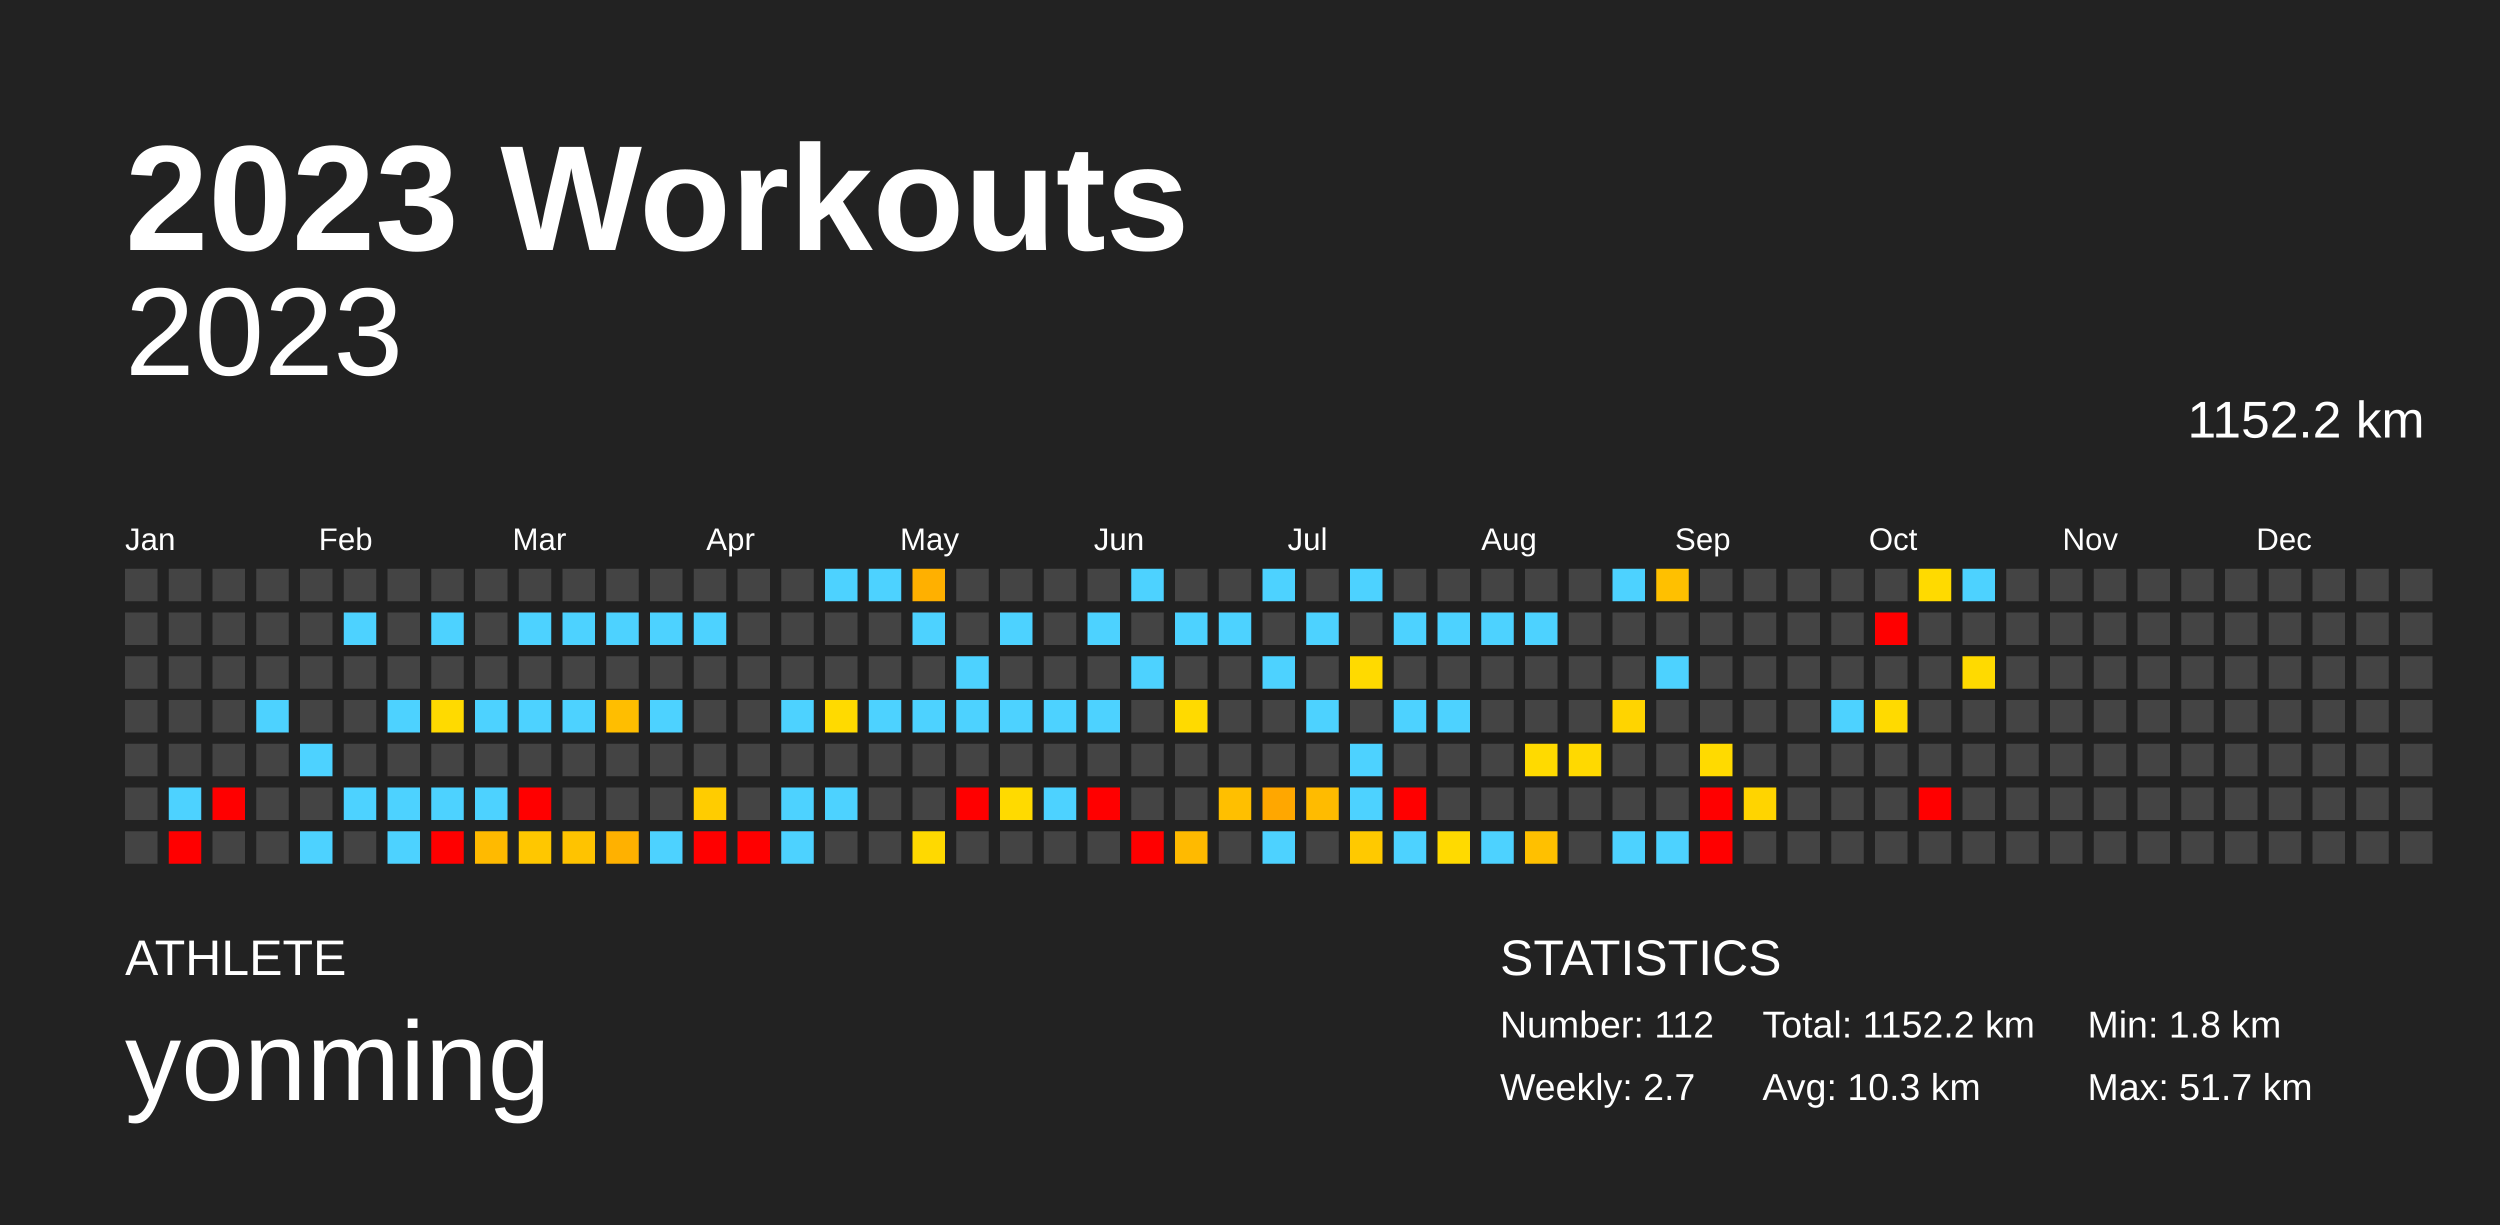
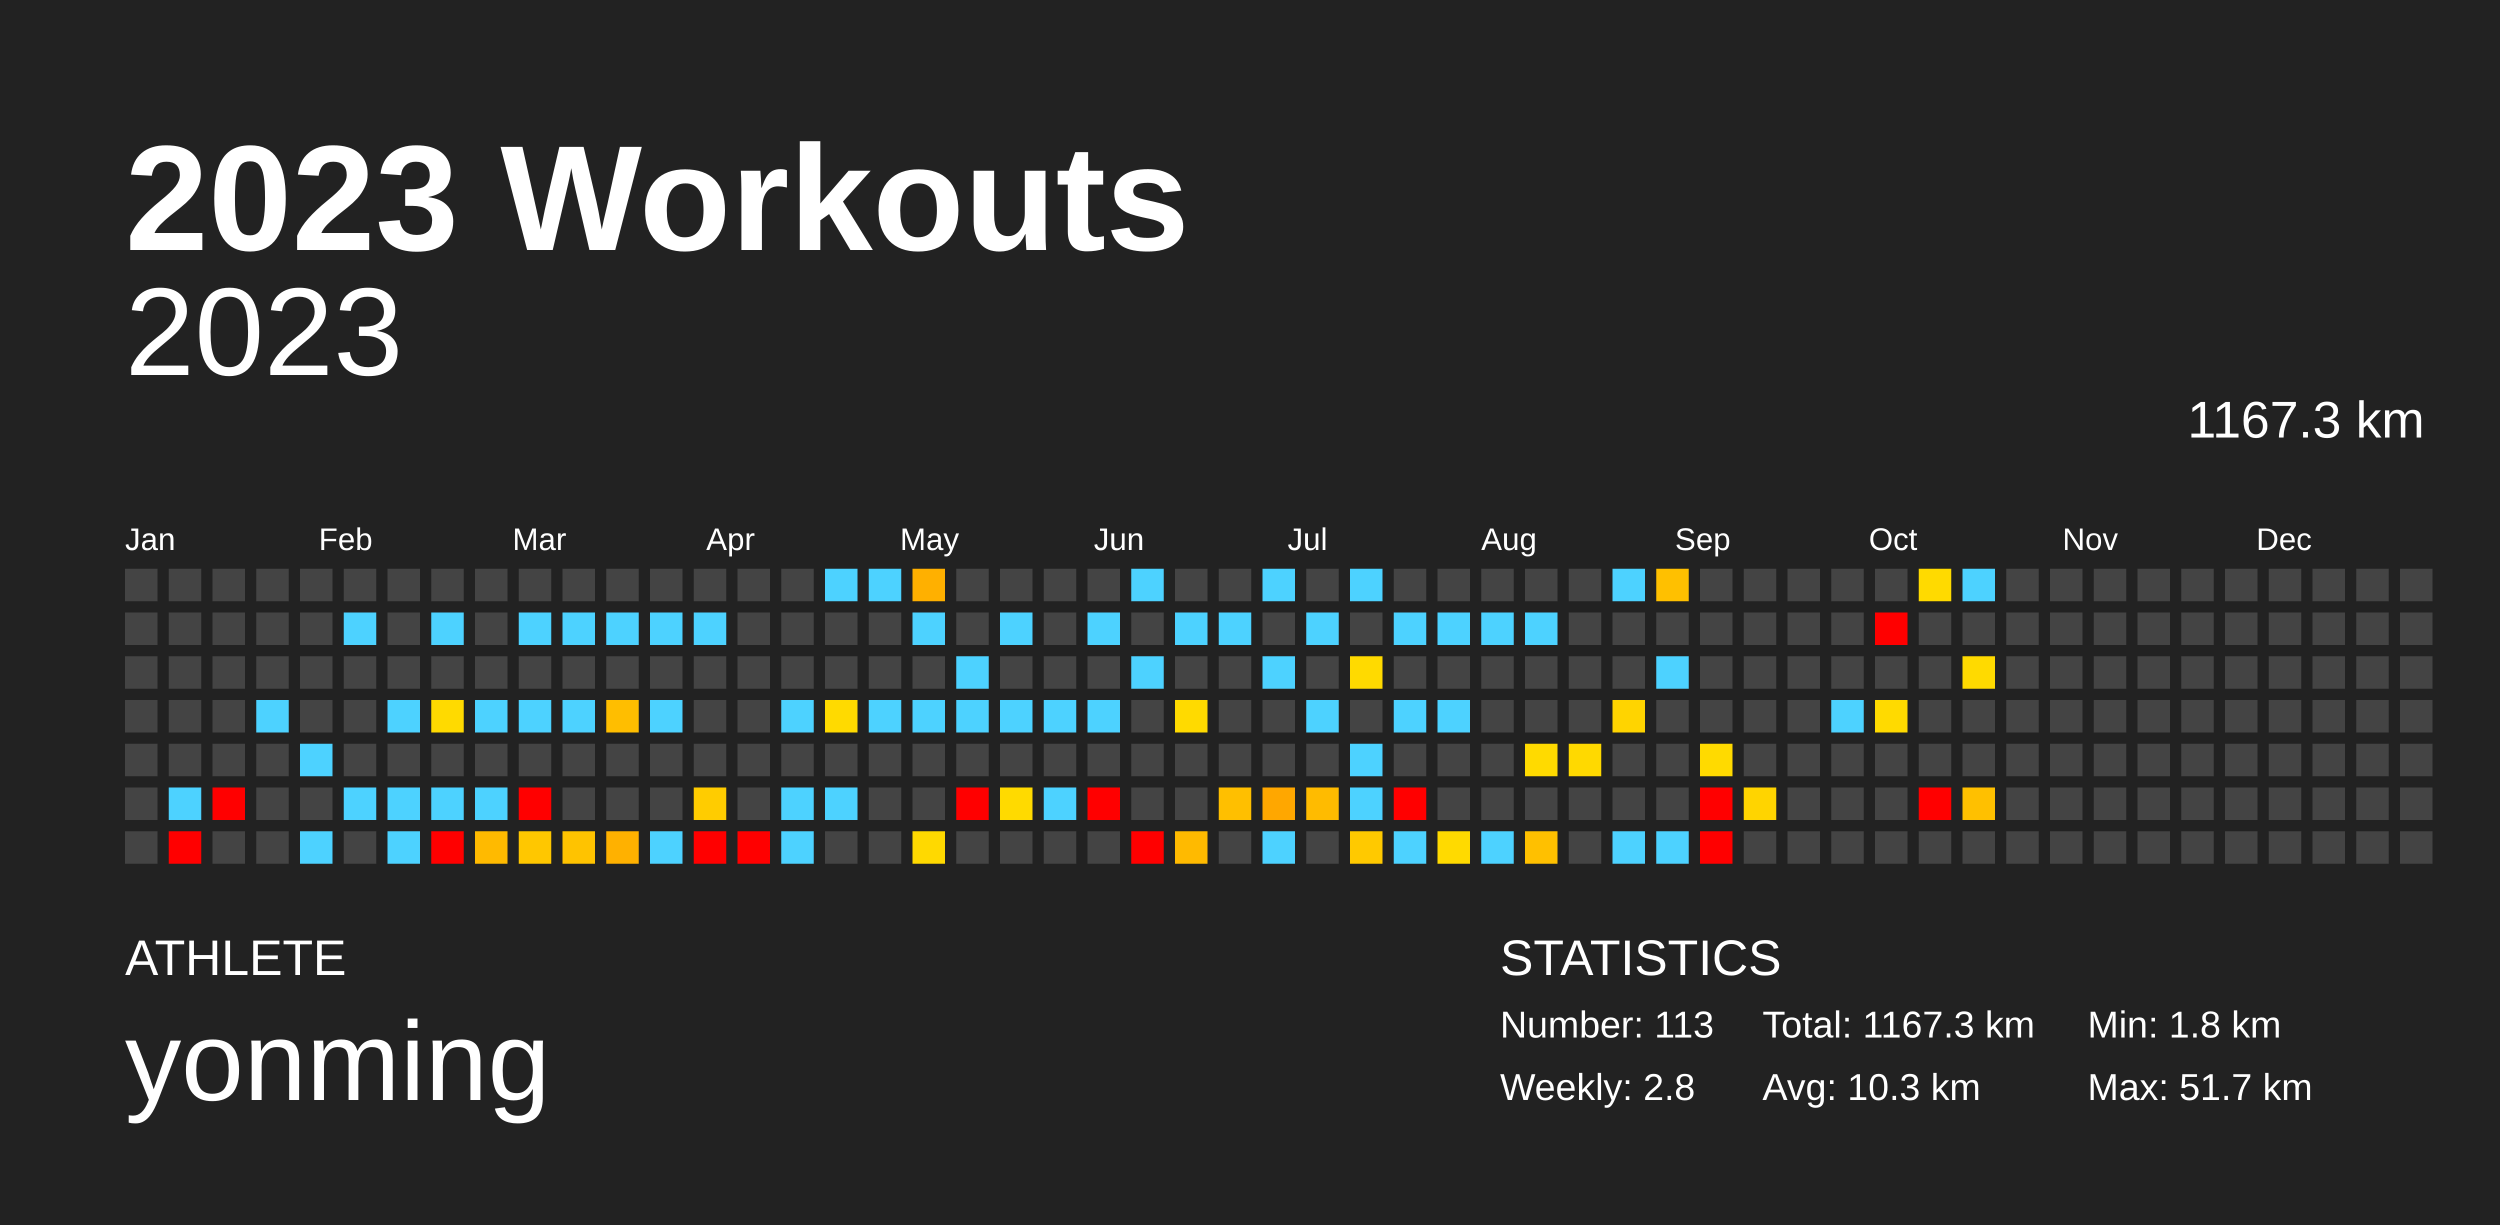
<svg xmlns="http://www.w3.org/2000/svg" baseProfile="full" height="98mm" version="1.1" viewBox="0,0,200,98" width="200mm">
  <defs />
  <rect fill="#222222" height="98" width="200" x="0" y="0" />
  <text fill="#FFFFFF" style="font-size:12px; font-family:Arial; font-weight:bold;" x="10" y="20">2023 Workouts</text>
  <text fill="#FFFFFF" style="font-size:4px; font-family:Arial" x="10" y="78">ATHLETE</text>
  <text fill="#FFFFFF" style="font-size:9px; font-family:Arial" x="10" y="88">yonming</text>
  <text fill="#FFFFFF" style="font-size:4px; font-family:Arial" x="120" y="78">STATISTICS</text>
-   <text fill="#FFFFFF" style="font-size:3px; font-family:Arial" x="120" y="83">Number: 112</text>
-   <text fill="#FFFFFF" style="font-size:3px; font-family:Arial" x="120" y="88">Weekly: 2.7</text>
-   <text fill="#FFFFFF" style="font-size:3px; font-family:Arial" x="141" y="83">Total: 1152.2 km</text>
+   <text fill="#FFFFFF" style="font-size:3px; font-family:Arial" x="120" y="83">Number: 113</text>
+   <text fill="#FFFFFF" style="font-size:3px; font-family:Arial" x="120" y="88">Weekly: 2.8</text>
+   <text fill="#FFFFFF" style="font-size:3px; font-family:Arial" x="141" y="83">Total: 1167.3 km</text>
  <text fill="#FFFFFF" style="font-size:3px; font-family:Arial" x="141" y="88">Avg: 10.3 km</text>
  <text fill="#FFFFFF" style="font-size:3px; font-family:Arial" x="167" y="83">Min: 1.8 km</text>
  <text fill="#FFFFFF" style="font-size:3px; font-family:Arial" x="167" y="88">Max: 51.7 km</text>
  <text alignment-baseline="hanging" fill="#FFFFFF" style="font-size:10.0px; font-family:Arial;" x="10" y="30">2023</text>
-   <text alignment-baseline="hanging" fill="#FFFFFF" style="font-size:4.125px; font-family:Arial;" x="175" y="35">1152.2 km</text>
+   <text alignment-baseline="hanging" fill="#FFFFFF" style="font-size:4.125px; font-family:Arial;" x="175" y="35">1167.3 km</text>
  <text fill="#FFFFFF" style="font-size:2.5px; font-family:Arial" x="10.0" y="44">Jan</text>
  <text fill="#FFFFFF" style="font-size:2.5px; font-family:Arial" x="25.5" y="44">Feb</text>
  <text fill="#FFFFFF" style="font-size:2.5px; font-family:Arial" x="41.0" y="44">Mar</text>
  <text fill="#FFFFFF" style="font-size:2.5px; font-family:Arial" x="56.5" y="44">Apr</text>
  <text fill="#FFFFFF" style="font-size:2.5px; font-family:Arial" x="72.0" y="44">May</text>
  <text fill="#FFFFFF" style="font-size:2.5px; font-family:Arial" x="87.5" y="44">Jun</text>
  <text fill="#FFFFFF" style="font-size:2.5px; font-family:Arial" x="103.0" y="44">Jul</text>
  <text fill="#FFFFFF" style="font-size:2.5px; font-family:Arial" x="118.5" y="44">Aug</text>
  <text fill="#FFFFFF" style="font-size:2.5px; font-family:Arial" x="134.0" y="44">Sep</text>
  <text fill="#FFFFFF" style="font-size:2.5px; font-family:Arial" x="149.5" y="44">Oct</text>
  <text fill="#FFFFFF" style="font-size:2.5px; font-family:Arial" x="165.0" y="44">Nov</text>
  <text fill="#FFFFFF" style="font-size:2.5px; font-family:Arial" x="180.5" y="44">Dec</text>
  <rect fill="#444444" height="2.6" width="2.6" x="10.0" y="45.5" />
  <rect fill="#444444" height="2.6" width="2.6" x="10.0" y="49.0" />
  <rect fill="#444444" height="2.6" width="2.6" x="10.0" y="52.5" />
  <rect fill="#444444" height="2.6" width="2.6" x="10.0" y="56.0" />
  <rect fill="#444444" height="2.6" width="2.6" x="10.0" y="59.5" />
  <rect fill="#444444" height="2.6" width="2.6" x="10.0" y="63.0" />
  <rect fill="#444444" height="2.6" width="2.6" x="10.0" y="66.5" />
  <rect fill="#444444" height="2.6" width="2.6" x="13.5" y="45.5" />
  <rect fill="#444444" height="2.6" width="2.6" x="13.5" y="49.0" />
  <rect fill="#444444" height="2.6" width="2.6" x="13.5" y="52.5" />
  <rect fill="#444444" height="2.6" width="2.6" x="13.5" y="56.0" />
  <rect fill="#444444" height="2.6" width="2.6" x="13.5" y="59.5" />
  <rect fill="#4dd2ff" height="2.6" width="2.6" x="13.5" y="63.0" />
  <rect fill="red" height="2.6" width="2.6" x="13.5" y="66.5" />
  <rect fill="#444444" height="2.6" width="2.6" x="17.0" y="45.5" />
  <rect fill="#444444" height="2.6" width="2.6" x="17.0" y="49.0" />
  <rect fill="#444444" height="2.6" width="2.6" x="17.0" y="52.5" />
  <rect fill="#444444" height="2.6" width="2.6" x="17.0" y="56.0" />
  <rect fill="#444444" height="2.6" width="2.6" x="17.0" y="59.5" />
  <rect fill="red" height="2.6" width="2.6" x="17.0" y="63.0" />
  <rect fill="#444444" height="2.6" width="2.6" x="17.0" y="66.5" />
  <rect fill="#444444" height="2.6" width="2.6" x="20.5" y="45.5" />
  <rect fill="#444444" height="2.6" width="2.6" x="20.5" y="49.0" />
  <rect fill="#444444" height="2.6" width="2.6" x="20.5" y="52.5" />
  <rect fill="#4dd2ff" height="2.6" width="2.6" x="20.5" y="56.0" />
  <rect fill="#444444" height="2.6" width="2.6" x="20.5" y="59.5" />
  <rect fill="#444444" height="2.6" width="2.6" x="20.5" y="63.0" />
  <rect fill="#444444" height="2.6" width="2.6" x="20.5" y="66.5" />
  <rect fill="#444444" height="2.6" width="2.6" x="24.0" y="45.5" />
  <rect fill="#444444" height="2.6" width="2.6" x="24.0" y="49.0" />
  <rect fill="#444444" height="2.6" width="2.6" x="24.0" y="52.5" />
  <rect fill="#444444" height="2.6" width="2.6" x="24.0" y="56.0" />
  <rect fill="#4dd2ff" height="2.6" width="2.6" x="24.0" y="59.5" />
  <rect fill="#444444" height="2.6" width="2.6" x="24.0" y="63.0" />
  <rect fill="#4dd2ff" height="2.6" width="2.6" x="24.0" y="66.5" />
  <rect fill="#444444" height="2.6" width="2.6" x="27.5" y="45.5" />
  <rect fill="#4dd2ff" height="2.6" width="2.6" x="27.5" y="49.0" />
  <rect fill="#444444" height="2.6" width="2.6" x="27.5" y="52.5" />
  <rect fill="#444444" height="2.6" width="2.6" x="27.5" y="56.0" />
  <rect fill="#444444" height="2.6" width="2.6" x="27.5" y="59.5" />
  <rect fill="#4dd2ff" height="2.6" width="2.6" x="27.5" y="63.0" />
  <rect fill="#444444" height="2.6" width="2.6" x="27.5" y="66.5" />
  <rect fill="#444444" height="2.6" width="2.6" x="31.0" y="45.5" />
  <rect fill="#444444" height="2.6" width="2.6" x="31.0" y="49.0" />
  <rect fill="#444444" height="2.6" width="2.6" x="31.0" y="52.5" />
  <rect fill="#4dd2ff" height="2.6" width="2.6" x="31.0" y="56.0" />
  <rect fill="#444444" height="2.6" width="2.6" x="31.0" y="59.5" />
  <rect fill="#4dd2ff" height="2.6" width="2.6" x="31.0" y="63.0" />
  <rect fill="#4dd2ff" height="2.6" width="2.6" x="31.0" y="66.5" />
  <rect fill="#444444" height="2.6" width="2.6" x="34.5" y="45.5" />
  <rect fill="#4dd2ff" height="2.6" width="2.6" x="34.5" y="49.0" />
  <rect fill="#444444" height="2.6" width="2.6" x="34.5" y="52.5" />
  <rect fill="#ffda00" height="2.6" width="2.6" x="34.5" y="56.0" />
  <rect fill="#444444" height="2.6" width="2.6" x="34.5" y="59.5" />
  <rect fill="#4dd2ff" height="2.6" width="2.6" x="34.5" y="63.0" />
  <rect fill="red" height="2.6" width="2.6" x="34.5" y="66.5" />
  <rect fill="#444444" height="2.6" width="2.6" x="38.0" y="45.5" />
  <rect fill="#444444" height="2.6" width="2.6" x="38.0" y="49.0" />
  <rect fill="#444444" height="2.6" width="2.6" x="38.0" y="52.5" />
  <rect fill="#4dd2ff" height="2.6" width="2.6" x="38.0" y="56.0" />
  <rect fill="#444444" height="2.6" width="2.6" x="38.0" y="59.5" />
  <rect fill="#4dd2ff" height="2.6" width="2.6" x="38.0" y="63.0" />
  <rect fill="#ffba00" height="2.6" width="2.6" x="38.0" y="66.5" />
  <rect fill="#444444" height="2.6" width="2.6" x="41.5" y="45.5" />
  <rect fill="#4dd2ff" height="2.6" width="2.6" x="41.5" y="49.0" />
  <rect fill="#444444" height="2.6" width="2.6" x="41.5" y="52.5" />
  <rect fill="#4dd2ff" height="2.6" width="2.6" x="41.5" y="56.0" />
  <rect fill="#444444" height="2.6" width="2.6" x="41.5" y="59.5" />
  <rect fill="red" height="2.6" width="2.6" x="41.5" y="63.0" />
  <rect fill="#ffc700" height="2.6" width="2.6" x="41.5" y="66.5" />
  <rect fill="#444444" height="2.6" width="2.6" x="45.0" y="45.5" />
  <rect fill="#4dd2ff" height="2.6" width="2.6" x="45.0" y="49.0" />
  <rect fill="#444444" height="2.6" width="2.6" x="45.0" y="52.5" />
  <rect fill="#4dd2ff" height="2.6" width="2.6" x="45.0" y="56.0" />
  <rect fill="#444444" height="2.6" width="2.6" x="45.0" y="59.5" />
  <rect fill="#444444" height="2.6" width="2.6" x="45.0" y="63.0" />
  <rect fill="#ffc300" height="2.6" width="2.6" x="45.0" y="66.5" />
  <rect fill="#444444" height="2.6" width="2.6" x="48.5" y="45.5" />
  <rect fill="#4dd2ff" height="2.6" width="2.6" x="48.5" y="49.0" />
  <rect fill="#444444" height="2.6" width="2.6" x="48.5" y="52.5" />
  <rect fill="#ffbe00" height="2.6" width="2.6" x="48.5" y="56.0" />
  <rect fill="#444444" height="2.6" width="2.6" x="48.5" y="59.5" />
  <rect fill="#444444" height="2.6" width="2.6" x="48.5" y="63.0" />
  <rect fill="#ffb100" height="2.6" width="2.6" x="48.5" y="66.5" />
  <rect fill="#444444" height="2.6" width="2.6" x="52.0" y="45.5" />
  <rect fill="#4dd2ff" height="2.6" width="2.6" x="52.0" y="49.0" />
  <rect fill="#444444" height="2.6" width="2.6" x="52.0" y="52.5" />
  <rect fill="#4dd2ff" height="2.6" width="2.6" x="52.0" y="56.0" />
  <rect fill="#444444" height="2.6" width="2.6" x="52.0" y="59.5" />
  <rect fill="#444444" height="2.6" width="2.6" x="52.0" y="63.0" />
  <rect fill="#4dd2ff" height="2.6" width="2.6" x="52.0" y="66.5" />
  <rect fill="#444444" height="2.6" width="2.6" x="55.5" y="45.5" />
  <rect fill="#4dd2ff" height="2.6" width="2.6" x="55.5" y="49.0" />
  <rect fill="#444444" height="2.6" width="2.6" x="55.5" y="52.5" />
  <rect fill="#444444" height="2.6" width="2.6" x="55.5" y="56.0" />
  <rect fill="#444444" height="2.6" width="2.6" x="55.5" y="59.5" />
  <rect fill="#ffcc00" height="2.6" width="2.6" x="55.5" y="63.0" />
  <rect fill="red" height="2.6" width="2.6" x="55.5" y="66.5" />
  <rect fill="#444444" height="2.6" width="2.6" x="59.0" y="45.5" />
  <rect fill="#444444" height="2.6" width="2.6" x="59.0" y="49.0" />
  <rect fill="#444444" height="2.6" width="2.6" x="59.0" y="52.5" />
  <rect fill="#444444" height="2.6" width="2.6" x="59.0" y="56.0" />
  <rect fill="#444444" height="2.6" width="2.6" x="59.0" y="59.5" />
  <rect fill="#444444" height="2.6" width="2.6" x="59.0" y="63.0" />
  <rect fill="red" height="2.6" width="2.6" x="59.0" y="66.5" />
  <rect fill="#444444" height="2.6" width="2.6" x="62.5" y="45.5" />
  <rect fill="#444444" height="2.6" width="2.6" x="62.5" y="49.0" />
  <rect fill="#444444" height="2.6" width="2.6" x="62.5" y="52.5" />
  <rect fill="#4dd2ff" height="2.6" width="2.6" x="62.5" y="56.0" />
  <rect fill="#444444" height="2.6" width="2.6" x="62.5" y="59.5" />
  <rect fill="#4dd2ff" height="2.6" width="2.6" x="62.5" y="63.0" />
  <rect fill="#4dd2ff" height="2.6" width="2.6" x="62.5" y="66.5" />
  <rect fill="#4dd2ff" height="2.6" width="2.6" x="66.0" y="45.5" />
  <rect fill="#444444" height="2.6" width="2.6" x="66.0" y="49.0" />
  <rect fill="#444444" height="2.6" width="2.6" x="66.0" y="52.5" />
  <rect fill="#ffda00" height="2.6" width="2.6" x="66.0" y="56.0" />
  <rect fill="#444444" height="2.6" width="2.6" x="66.0" y="59.5" />
  <rect fill="#4dd2ff" height="2.6" width="2.6" x="66.0" y="63.0" />
  <rect fill="#444444" height="2.6" width="2.6" x="66.0" y="66.5" />
  <rect fill="#4dd2ff" height="2.6" width="2.6" x="69.5" y="45.5" />
  <rect fill="#444444" height="2.6" width="2.6" x="69.5" y="49.0" />
  <rect fill="#444444" height="2.6" width="2.6" x="69.5" y="52.5" />
  <rect fill="#4dd2ff" height="2.6" width="2.6" x="69.5" y="56.0" />
  <rect fill="#444444" height="2.6" width="2.6" x="69.5" y="59.5" />
  <rect fill="#444444" height="2.6" width="2.6" x="69.5" y="63.0" />
  <rect fill="#444444" height="2.6" width="2.6" x="69.5" y="66.5" />
  <rect fill="#ffb000" height="2.6" width="2.6" x="73.0" y="45.5" />
  <rect fill="#4dd2ff" height="2.6" width="2.6" x="73.0" y="49.0" />
  <rect fill="#444444" height="2.6" width="2.6" x="73.0" y="52.5" />
  <rect fill="#4dd2ff" height="2.6" width="2.6" x="73.0" y="56.0" />
  <rect fill="#444444" height="2.6" width="2.6" x="73.0" y="59.5" />
  <rect fill="#444444" height="2.6" width="2.6" x="73.0" y="63.0" />
  <rect fill="#ffd900" height="2.6" width="2.6" x="73.0" y="66.5" />
  <rect fill="#444444" height="2.6" width="2.6" x="76.5" y="45.5" />
  <rect fill="#444444" height="2.6" width="2.6" x="76.5" y="49.0" />
  <rect fill="#4dd2ff" height="2.6" width="2.6" x="76.5" y="52.5" />
  <rect fill="#4dd2ff" height="2.6" width="2.6" x="76.5" y="56.0" />
  <rect fill="#444444" height="2.6" width="2.6" x="76.5" y="59.5" />
  <rect fill="red" height="2.6" width="2.6" x="76.5" y="63.0" />
  <rect fill="#444444" height="2.6" width="2.6" x="76.5" y="66.5" />
  <rect fill="#444444" height="2.6" width="2.6" x="80.0" y="45.5" />
  <rect fill="#4dd2ff" height="2.6" width="2.6" x="80.0" y="49.0" />
  <rect fill="#444444" height="2.6" width="2.6" x="80.0" y="52.5" />
  <rect fill="#4dd2ff" height="2.6" width="2.6" x="80.0" y="56.0" />
  <rect fill="#444444" height="2.6" width="2.6" x="80.0" y="59.5" />
  <rect fill="#ffda00" height="2.6" width="2.6" x="80.0" y="63.0" />
  <rect fill="#444444" height="2.6" width="2.6" x="80.0" y="66.5" />
  <rect fill="#444444" height="2.6" width="2.6" x="83.5" y="45.5" />
  <rect fill="#444444" height="2.6" width="2.6" x="83.5" y="49.0" />
  <rect fill="#444444" height="2.6" width="2.6" x="83.5" y="52.5" />
  <rect fill="#4dd2ff" height="2.6" width="2.6" x="83.5" y="56.0" />
  <rect fill="#444444" height="2.6" width="2.6" x="83.5" y="59.5" />
  <rect fill="#4dd2ff" height="2.6" width="2.6" x="83.5" y="63.0" />
  <rect fill="#444444" height="2.6" width="2.6" x="83.5" y="66.5" />
  <rect fill="#444444" height="2.6" width="2.6" x="87.0" y="45.5" />
  <rect fill="#4dd2ff" height="2.6" width="2.6" x="87.0" y="49.0" />
  <rect fill="#444444" height="2.6" width="2.6" x="87.0" y="52.5" />
  <rect fill="#4dd2ff" height="2.6" width="2.6" x="87.0" y="56.0" />
  <rect fill="#444444" height="2.6" width="2.6" x="87.0" y="59.5" />
  <rect fill="red" height="2.6" width="2.6" x="87.0" y="63.0" />
  <rect fill="#444444" height="2.6" width="2.6" x="87.0" y="66.5" />
  <rect fill="#4dd2ff" height="2.6" width="2.6" x="90.5" y="45.5" />
  <rect fill="#444444" height="2.6" width="2.6" x="90.5" y="49.0" />
  <rect fill="#4dd2ff" height="2.6" width="2.6" x="90.5" y="52.5" />
  <rect fill="#444444" height="2.6" width="2.6" x="90.5" y="56.0" />
  <rect fill="#444444" height="2.6" width="2.6" x="90.5" y="59.5" />
  <rect fill="#444444" height="2.6" width="2.6" x="90.5" y="63.0" />
  <rect fill="red" height="2.6" width="2.6" x="90.5" y="66.5" />
  <rect fill="#444444" height="2.6" width="2.6" x="94.0" y="45.5" />
  <rect fill="#4dd2ff" height="2.6" width="2.6" x="94.0" y="49.0" />
  <rect fill="#444444" height="2.6" width="2.6" x="94.0" y="52.5" />
  <rect fill="#ffda00" height="2.6" width="2.6" x="94.0" y="56.0" />
  <rect fill="#444444" height="2.6" width="2.6" x="94.0" y="59.5" />
  <rect fill="#444444" height="2.6" width="2.6" x="94.0" y="63.0" />
  <rect fill="#ffba00" height="2.6" width="2.6" x="94.0" y="66.5" />
  <rect fill="#444444" height="2.6" width="2.6" x="97.5" y="45.5" />
  <rect fill="#4dd2ff" height="2.6" width="2.6" x="97.5" y="49.0" />
  <rect fill="#444444" height="2.6" width="2.6" x="97.5" y="52.5" />
  <rect fill="#444444" height="2.6" width="2.6" x="97.5" y="56.0" />
  <rect fill="#444444" height="2.6" width="2.6" x="97.5" y="59.5" />
  <rect fill="#ffbf00" height="2.6" width="2.6" x="97.5" y="63.0" />
  <rect fill="#444444" height="2.6" width="2.6" x="97.5" y="66.5" />
  <rect fill="#4dd2ff" height="2.6" width="2.6" x="101.0" y="45.5" />
  <rect fill="#444444" height="2.6" width="2.6" x="101.0" y="49.0" />
  <rect fill="#4dd2ff" height="2.6" width="2.6" x="101.0" y="52.5" />
  <rect fill="#444444" height="2.6" width="2.6" x="101.0" y="56.0" />
  <rect fill="#444444" height="2.6" width="2.6" x="101.0" y="59.5" />
  <rect fill="#ffa700" height="2.6" width="2.6" x="101.0" y="63.0" />
  <rect fill="#4dd2ff" height="2.6" width="2.6" x="101.0" y="66.5" />
  <rect fill="#444444" height="2.6" width="2.6" x="104.5" y="45.5" />
  <rect fill="#4dd2ff" height="2.6" width="2.6" x="104.5" y="49.0" />
  <rect fill="#444444" height="2.6" width="2.6" x="104.5" y="52.5" />
  <rect fill="#4dd2ff" height="2.6" width="2.6" x="104.5" y="56.0" />
  <rect fill="#444444" height="2.6" width="2.6" x="104.5" y="59.5" />
  <rect fill="#ffbb00" height="2.6" width="2.6" x="104.5" y="63.0" />
  <rect fill="#444444" height="2.6" width="2.6" x="104.5" y="66.5" />
  <rect fill="#4dd2ff" height="2.6" width="2.6" x="108.0" y="45.5" />
  <rect fill="#444444" height="2.6" width="2.6" x="108.0" y="49.0" />
  <rect fill="#ffda00" height="2.6" width="2.6" x="108.0" y="52.5" />
  <rect fill="#444444" height="2.6" width="2.6" x="108.0" y="56.0" />
  <rect fill="#4dd2ff" height="2.6" width="2.6" x="108.0" y="59.5" />
  <rect fill="#4dd2ff" height="2.6" width="2.6" x="108.0" y="63.0" />
  <rect fill="#ffc900" height="2.6" width="2.6" x="108.0" y="66.5" />
  <rect fill="#444444" height="2.6" width="2.6" x="111.5" y="45.5" />
  <rect fill="#4dd2ff" height="2.6" width="2.6" x="111.5" y="49.0" />
  <rect fill="#444444" height="2.6" width="2.6" x="111.5" y="52.5" />
  <rect fill="#4dd2ff" height="2.6" width="2.6" x="111.5" y="56.0" />
  <rect fill="#444444" height="2.6" width="2.6" x="111.5" y="59.5" />
  <rect fill="red" height="2.6" width="2.6" x="111.5" y="63.0" />
  <rect fill="#4dd2ff" height="2.6" width="2.6" x="111.5" y="66.5" />
  <rect fill="#444444" height="2.6" width="2.6" x="115.0" y="45.5" />
  <rect fill="#4dd2ff" height="2.6" width="2.6" x="115.0" y="49.0" />
  <rect fill="#444444" height="2.6" width="2.6" x="115.0" y="52.5" />
  <rect fill="#4dd2ff" height="2.6" width="2.6" x="115.0" y="56.0" />
  <rect fill="#444444" height="2.6" width="2.6" x="115.0" y="59.5" />
  <rect fill="#444444" height="2.6" width="2.6" x="115.0" y="63.0" />
  <rect fill="#ffda00" height="2.6" width="2.6" x="115.0" y="66.5" />
  <rect fill="#444444" height="2.6" width="2.6" x="118.5" y="45.5" />
  <rect fill="#4dd2ff" height="2.6" width="2.6" x="118.5" y="49.0" />
  <rect fill="#444444" height="2.6" width="2.6" x="118.5" y="52.5" />
  <rect fill="#444444" height="2.6" width="2.6" x="118.5" y="56.0" />
  <rect fill="#444444" height="2.6" width="2.6" x="118.5" y="59.5" />
  <rect fill="#444444" height="2.6" width="2.6" x="118.5" y="63.0" />
  <rect fill="#4dd2ff" height="2.6" width="2.6" x="118.5" y="66.5" />
  <rect fill="#444444" height="2.6" width="2.6" x="122.0" y="45.5" />
  <rect fill="#4dd2ff" height="2.6" width="2.6" x="122.0" y="49.0" />
  <rect fill="#444444" height="2.6" width="2.6" x="122.0" y="52.5" />
  <rect fill="#444444" height="2.6" width="2.6" x="122.0" y="56.0" />
  <rect fill="#ffda00" height="2.6" width="2.6" x="122.0" y="59.5" />
  <rect fill="#444444" height="2.6" width="2.6" x="122.0" y="63.0" />
  <rect fill="#ffc000" height="2.6" width="2.6" x="122.0" y="66.5" />
  <rect fill="#444444" height="2.6" width="2.6" x="125.5" y="45.5" />
  <rect fill="#444444" height="2.6" width="2.6" x="125.5" y="49.0" />
  <rect fill="#444444" height="2.6" width="2.6" x="125.5" y="52.5" />
  <rect fill="#444444" height="2.6" width="2.6" x="125.5" y="56.0" />
  <rect fill="#ffd900" height="2.6" width="2.6" x="125.5" y="59.5" />
  <rect fill="#444444" height="2.6" width="2.6" x="125.5" y="63.0" />
  <rect fill="#444444" height="2.6" width="2.6" x="125.5" y="66.5" />
  <rect fill="#4dd2ff" height="2.6" width="2.6" x="129.0" y="45.5" />
  <rect fill="#444444" height="2.6" width="2.6" x="129.0" y="49.0" />
  <rect fill="#444444" height="2.6" width="2.6" x="129.0" y="52.5" />
  <rect fill="#ffd400" height="2.6" width="2.6" x="129.0" y="56.0" />
  <rect fill="#444444" height="2.6" width="2.6" x="129.0" y="59.5" />
  <rect fill="#444444" height="2.6" width="2.6" x="129.0" y="63.0" />
  <rect fill="#4dd2ff" height="2.6" width="2.6" x="129.0" y="66.5" />
  <rect fill="#ffc000" height="2.6" width="2.6" x="132.5" y="45.5" />
  <rect fill="#444444" height="2.6" width="2.6" x="132.5" y="49.0" />
  <rect fill="#4dd2ff" height="2.6" width="2.6" x="132.5" y="52.5" />
  <rect fill="#444444" height="2.6" width="2.6" x="132.5" y="56.0" />
  <rect fill="#444444" height="2.6" width="2.6" x="132.5" y="59.5" />
  <rect fill="#444444" height="2.6" width="2.6" x="132.5" y="63.0" />
  <rect fill="#4dd2ff" height="2.6" width="2.6" x="132.5" y="66.5" />
  <rect fill="#444444" height="2.6" width="2.6" x="136.0" y="45.5" />
  <rect fill="#444444" height="2.6" width="2.6" x="136.0" y="49.0" />
  <rect fill="#444444" height="2.6" width="2.6" x="136.0" y="52.5" />
  <rect fill="#444444" height="2.6" width="2.6" x="136.0" y="56.0" />
  <rect fill="#ffda00" height="2.6" width="2.6" x="136.0" y="59.5" />
  <rect fill="red" height="2.6" width="2.6" x="136.0" y="63.0" />
  <rect fill="red" height="2.6" width="2.6" x="136.0" y="66.5" />
  <rect fill="#444444" height="2.6" width="2.6" x="139.5" y="45.5" />
  <rect fill="#444444" height="2.6" width="2.6" x="139.5" y="49.0" />
  <rect fill="#444444" height="2.6" width="2.6" x="139.5" y="52.5" />
  <rect fill="#444444" height="2.6" width="2.6" x="139.5" y="56.0" />
  <rect fill="#444444" height="2.6" width="2.6" x="139.5" y="59.5" />
  <rect fill="#ffd400" height="2.6" width="2.6" x="139.5" y="63.0" />
  <rect fill="#444444" height="2.6" width="2.6" x="139.5" y="66.5" />
  <rect fill="#444444" height="2.6" width="2.6" x="143.0" y="45.5" />
  <rect fill="#444444" height="2.6" width="2.6" x="143.0" y="49.0" />
  <rect fill="#444444" height="2.6" width="2.6" x="143.0" y="52.5" />
  <rect fill="#444444" height="2.6" width="2.6" x="143.0" y="56.0" />
  <rect fill="#444444" height="2.6" width="2.6" x="143.0" y="59.5" />
  <rect fill="#444444" height="2.6" width="2.6" x="143.0" y="63.0" />
  <rect fill="#444444" height="2.6" width="2.6" x="143.0" y="66.5" />
  <rect fill="#444444" height="2.6" width="2.6" x="146.5" y="45.5" />
  <rect fill="#444444" height="2.6" width="2.6" x="146.5" y="49.0" />
  <rect fill="#444444" height="2.6" width="2.6" x="146.5" y="52.5" />
  <rect fill="#4dd2ff" height="2.6" width="2.6" x="146.5" y="56.0" />
  <rect fill="#444444" height="2.6" width="2.6" x="146.5" y="59.5" />
  <rect fill="#444444" height="2.6" width="2.6" x="146.5" y="63.0" />
  <rect fill="#444444" height="2.6" width="2.6" x="146.5" y="66.5" />
  <rect fill="#444444" height="2.6" width="2.6" x="150.0" y="45.5" />
  <rect fill="red" height="2.6" width="2.6" x="150.0" y="49.0" />
  <rect fill="#444444" height="2.6" width="2.6" x="150.0" y="52.5" />
  <rect fill="#ffda00" height="2.6" width="2.6" x="150.0" y="56.0" />
  <rect fill="#444444" height="2.6" width="2.6" x="150.0" y="59.5" />
  <rect fill="#444444" height="2.6" width="2.6" x="150.0" y="63.0" />
  <rect fill="#444444" height="2.6" width="2.6" x="150.0" y="66.5" />
  <rect fill="#ffda00" height="2.6" width="2.6" x="153.5" y="45.5" />
  <rect fill="#444444" height="2.6" width="2.6" x="153.5" y="49.0" />
  <rect fill="#444444" height="2.6" width="2.6" x="153.5" y="52.5" />
  <rect fill="#444444" height="2.6" width="2.6" x="153.5" y="56.0" />
  <rect fill="#444444" height="2.6" width="2.6" x="153.5" y="59.5" />
  <rect fill="red" height="2.6" width="2.6" x="153.5" y="63.0" />
  <rect fill="#444444" height="2.6" width="2.6" x="153.5" y="66.5" />
  <rect fill="#4dd2ff" height="2.6" width="2.6" x="157.0" y="45.5" />
  <rect fill="#444444" height="2.6" width="2.6" x="157.0" y="49.0" />
  <rect fill="#ffda00" height="2.6" width="2.6" x="157.0" y="52.5" />
  <rect fill="#444444" height="2.6" width="2.6" x="157.0" y="56.0" />
  <rect fill="#444444" height="2.6" width="2.6" x="157.0" y="59.5" />
-   <rect fill="#444444" height="2.6" width="2.6" x="157.0" y="63.0" />
+   <rect fill="#ffc000" height="2.6" width="2.6" x="157.0" y="63.0" />
  <rect fill="#444444" height="2.6" width="2.6" x="157.0" y="66.5" />
  <rect fill="#444444" height="2.6" width="2.6" x="160.5" y="45.5" />
  <rect fill="#444444" height="2.6" width="2.6" x="160.5" y="49.0" />
  <rect fill="#444444" height="2.6" width="2.6" x="160.5" y="52.5" />
  <rect fill="#444444" height="2.6" width="2.6" x="160.5" y="56.0" />
  <rect fill="#444444" height="2.6" width="2.6" x="160.5" y="59.5" />
  <rect fill="#444444" height="2.6" width="2.6" x="160.5" y="63.0" />
  <rect fill="#444444" height="2.6" width="2.6" x="160.5" y="66.5" />
  <rect fill="#444444" height="2.6" width="2.6" x="164.0" y="45.5" />
  <rect fill="#444444" height="2.6" width="2.6" x="164.0" y="49.0" />
  <rect fill="#444444" height="2.6" width="2.6" x="164.0" y="52.5" />
  <rect fill="#444444" height="2.6" width="2.6" x="164.0" y="56.0" />
  <rect fill="#444444" height="2.6" width="2.6" x="164.0" y="59.5" />
  <rect fill="#444444" height="2.6" width="2.6" x="164.0" y="63.0" />
  <rect fill="#444444" height="2.6" width="2.6" x="164.0" y="66.5" />
  <rect fill="#444444" height="2.6" width="2.6" x="167.5" y="45.5" />
  <rect fill="#444444" height="2.6" width="2.6" x="167.5" y="49.0" />
  <rect fill="#444444" height="2.6" width="2.6" x="167.5" y="52.5" />
  <rect fill="#444444" height="2.6" width="2.6" x="167.5" y="56.0" />
  <rect fill="#444444" height="2.6" width="2.6" x="167.5" y="59.5" />
  <rect fill="#444444" height="2.6" width="2.6" x="167.5" y="63.0" />
  <rect fill="#444444" height="2.6" width="2.6" x="167.5" y="66.5" />
  <rect fill="#444444" height="2.6" width="2.6" x="171.0" y="45.5" />
  <rect fill="#444444" height="2.6" width="2.6" x="171.0" y="49.0" />
  <rect fill="#444444" height="2.6" width="2.6" x="171.0" y="52.5" />
  <rect fill="#444444" height="2.6" width="2.6" x="171.0" y="56.0" />
  <rect fill="#444444" height="2.6" width="2.6" x="171.0" y="59.5" />
  <rect fill="#444444" height="2.6" width="2.6" x="171.0" y="63.0" />
  <rect fill="#444444" height="2.6" width="2.6" x="171.0" y="66.5" />
  <rect fill="#444444" height="2.6" width="2.6" x="174.5" y="45.5" />
  <rect fill="#444444" height="2.6" width="2.6" x="174.5" y="49.0" />
  <rect fill="#444444" height="2.6" width="2.6" x="174.5" y="52.5" />
  <rect fill="#444444" height="2.6" width="2.6" x="174.5" y="56.0" />
  <rect fill="#444444" height="2.6" width="2.6" x="174.5" y="59.5" />
  <rect fill="#444444" height="2.6" width="2.6" x="174.5" y="63.0" />
  <rect fill="#444444" height="2.6" width="2.6" x="174.5" y="66.5" />
  <rect fill="#444444" height="2.6" width="2.6" x="178.0" y="45.5" />
  <rect fill="#444444" height="2.6" width="2.6" x="178.0" y="49.0" />
  <rect fill="#444444" height="2.6" width="2.6" x="178.0" y="52.5" />
  <rect fill="#444444" height="2.6" width="2.6" x="178.0" y="56.0" />
  <rect fill="#444444" height="2.6" width="2.6" x="178.0" y="59.5" />
  <rect fill="#444444" height="2.6" width="2.6" x="178.0" y="63.0" />
  <rect fill="#444444" height="2.6" width="2.6" x="178.0" y="66.5" />
  <rect fill="#444444" height="2.6" width="2.6" x="181.5" y="45.5" />
  <rect fill="#444444" height="2.6" width="2.6" x="181.5" y="49.0" />
  <rect fill="#444444" height="2.6" width="2.6" x="181.5" y="52.5" />
  <rect fill="#444444" height="2.6" width="2.6" x="181.5" y="56.0" />
  <rect fill="#444444" height="2.6" width="2.6" x="181.5" y="59.5" />
  <rect fill="#444444" height="2.6" width="2.6" x="181.5" y="63.0" />
  <rect fill="#444444" height="2.6" width="2.6" x="181.5" y="66.5" />
  <rect fill="#444444" height="2.6" width="2.6" x="185.0" y="45.5" />
  <rect fill="#444444" height="2.6" width="2.6" x="185.0" y="49.0" />
  <rect fill="#444444" height="2.6" width="2.6" x="185.0" y="52.5" />
  <rect fill="#444444" height="2.6" width="2.6" x="185.0" y="56.0" />
  <rect fill="#444444" height="2.6" width="2.6" x="185.0" y="59.5" />
  <rect fill="#444444" height="2.6" width="2.6" x="185.0" y="63.0" />
  <rect fill="#444444" height="2.6" width="2.6" x="185.0" y="66.5" />
  <rect fill="#444444" height="2.6" width="2.6" x="188.5" y="45.5" />
  <rect fill="#444444" height="2.6" width="2.6" x="188.5" y="49.0" />
  <rect fill="#444444" height="2.6" width="2.6" x="188.5" y="52.5" />
  <rect fill="#444444" height="2.6" width="2.6" x="188.5" y="56.0" />
  <rect fill="#444444" height="2.6" width="2.6" x="188.5" y="59.5" />
  <rect fill="#444444" height="2.6" width="2.6" x="188.5" y="63.0" />
  <rect fill="#444444" height="2.6" width="2.6" x="188.5" y="66.5" />
  <rect fill="#444444" height="2.6" width="2.6" x="192.0" y="45.5" />
  <rect fill="#444444" height="2.6" width="2.6" x="192.0" y="49.0" />
  <rect fill="#444444" height="2.6" width="2.6" x="192.0" y="52.5" />
  <rect fill="#444444" height="2.6" width="2.6" x="192.0" y="56.0" />
  <rect fill="#444444" height="2.6" width="2.6" x="192.0" y="59.5" />
  <rect fill="#444444" height="2.6" width="2.6" x="192.0" y="63.0" />
  <rect fill="#444444" height="2.6" width="2.6" x="192.0" y="66.5" />
</svg>
